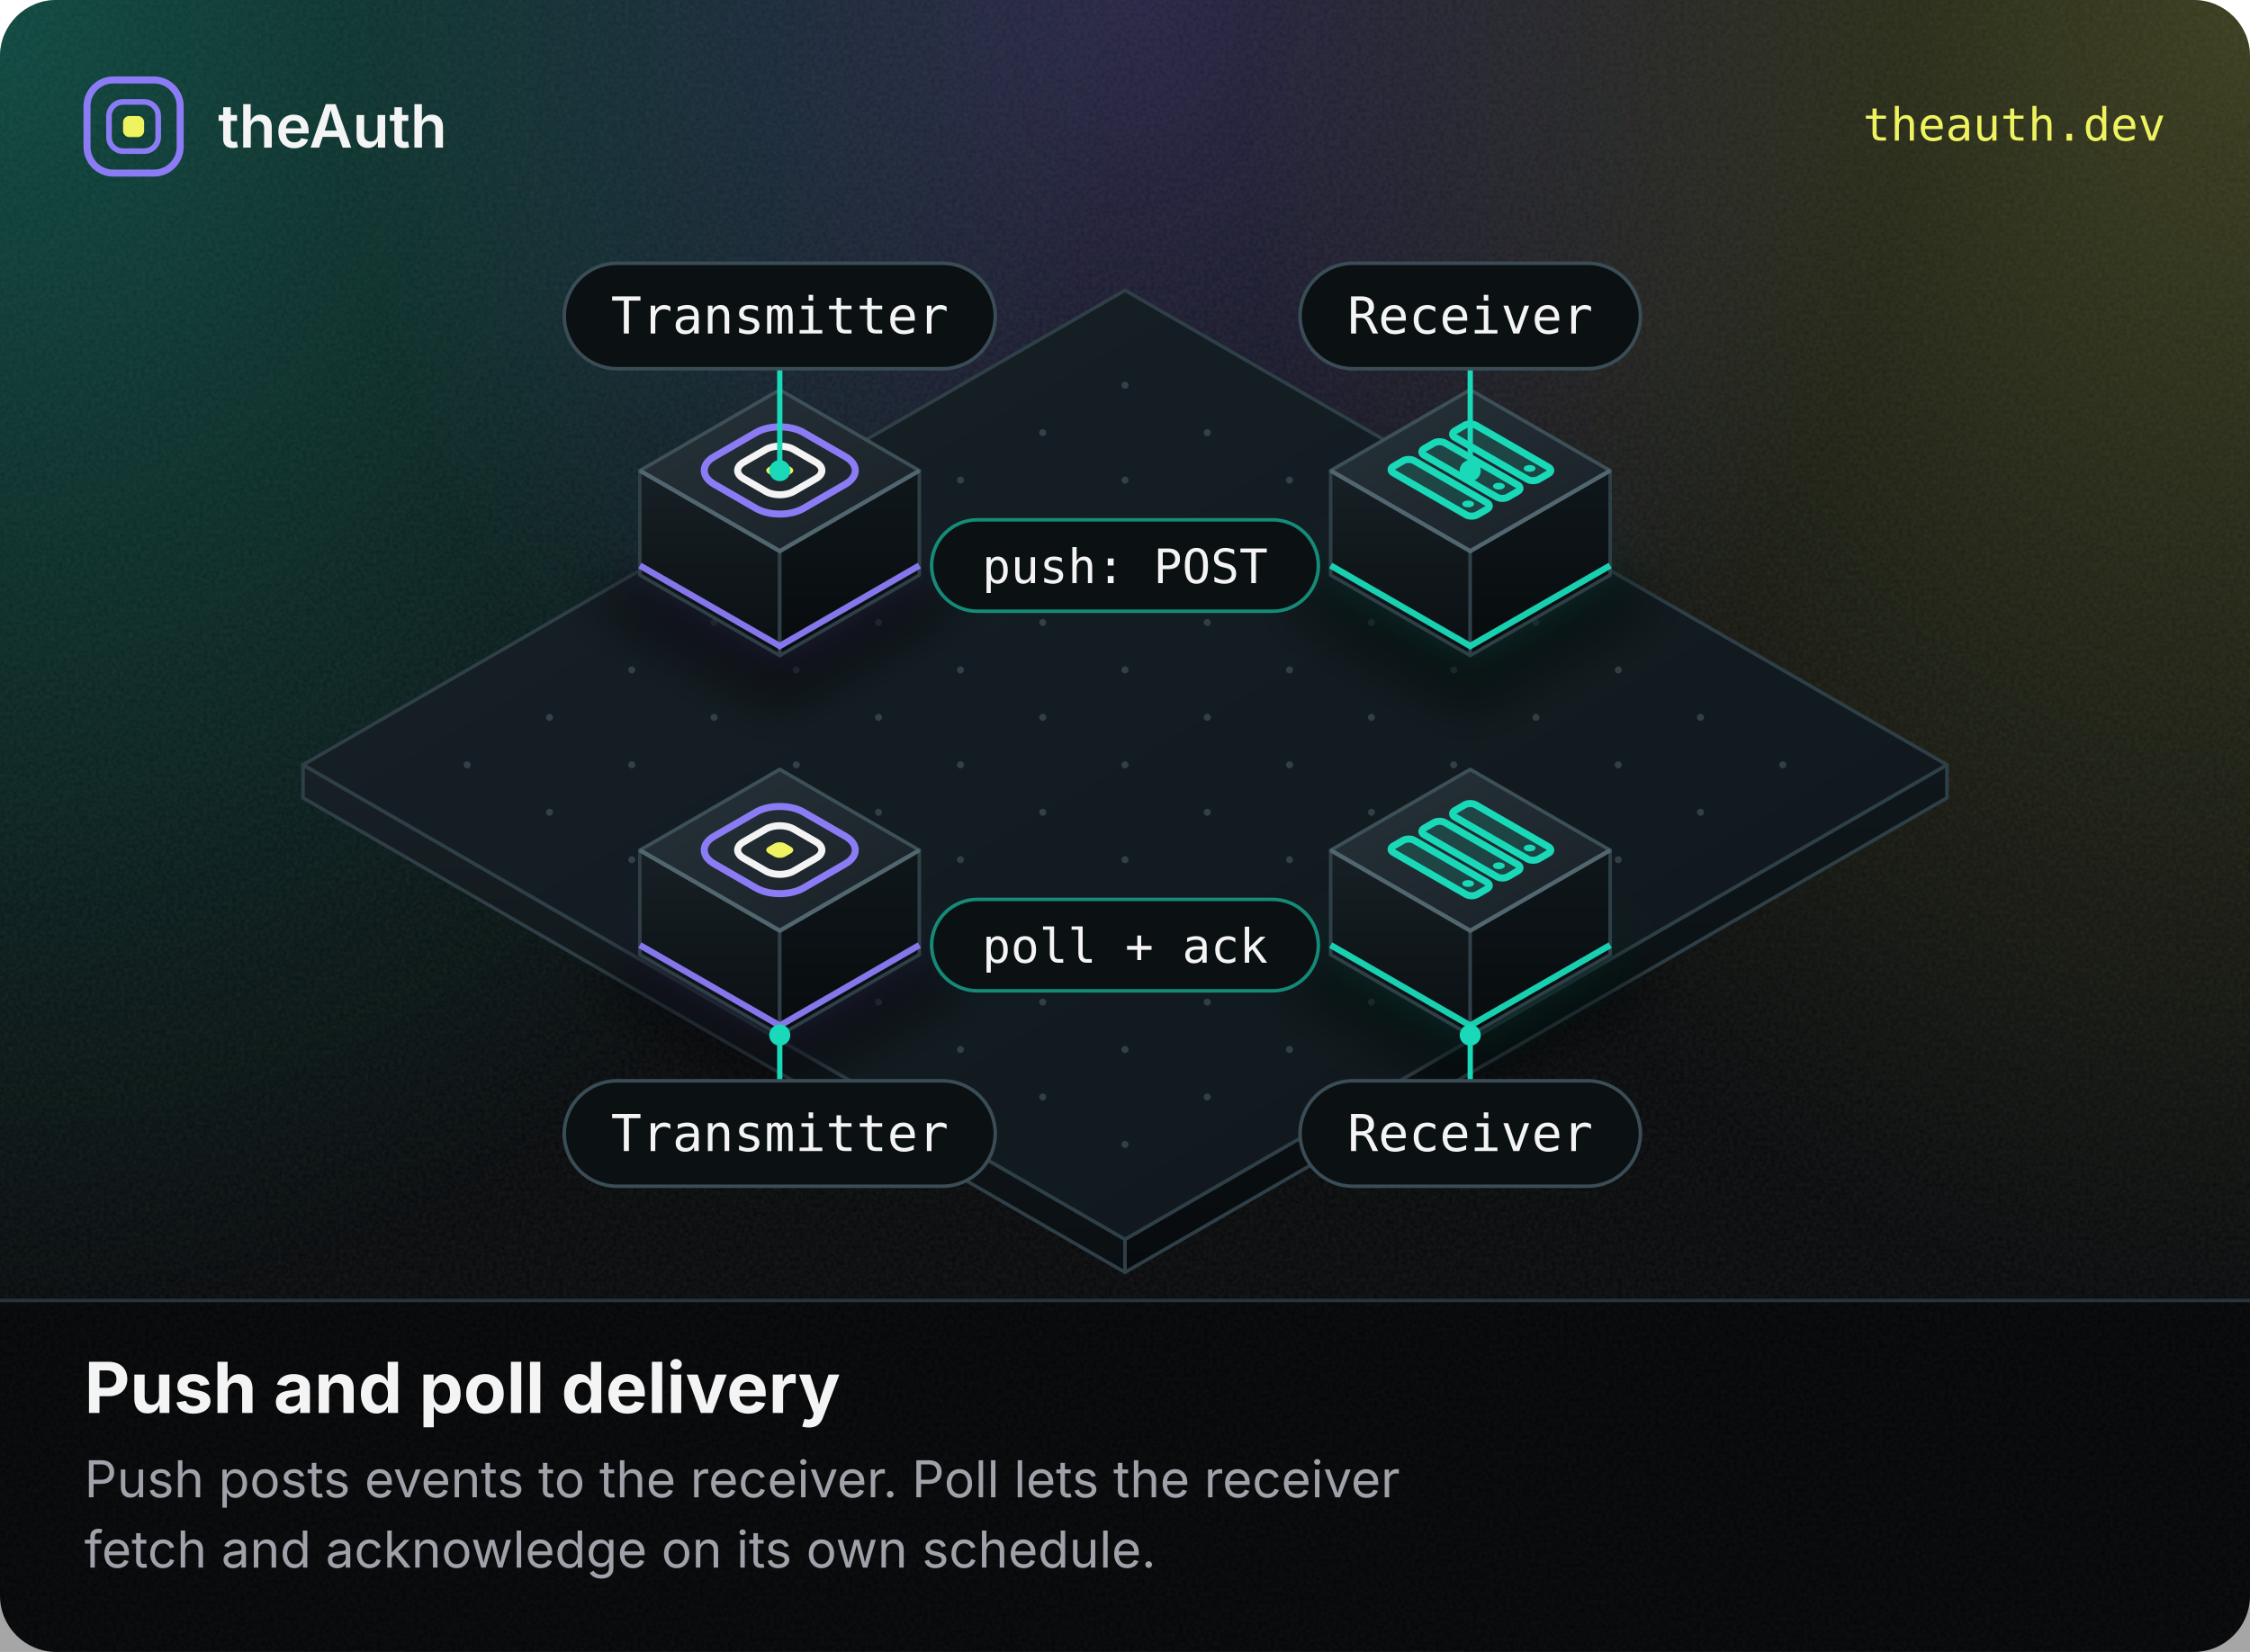
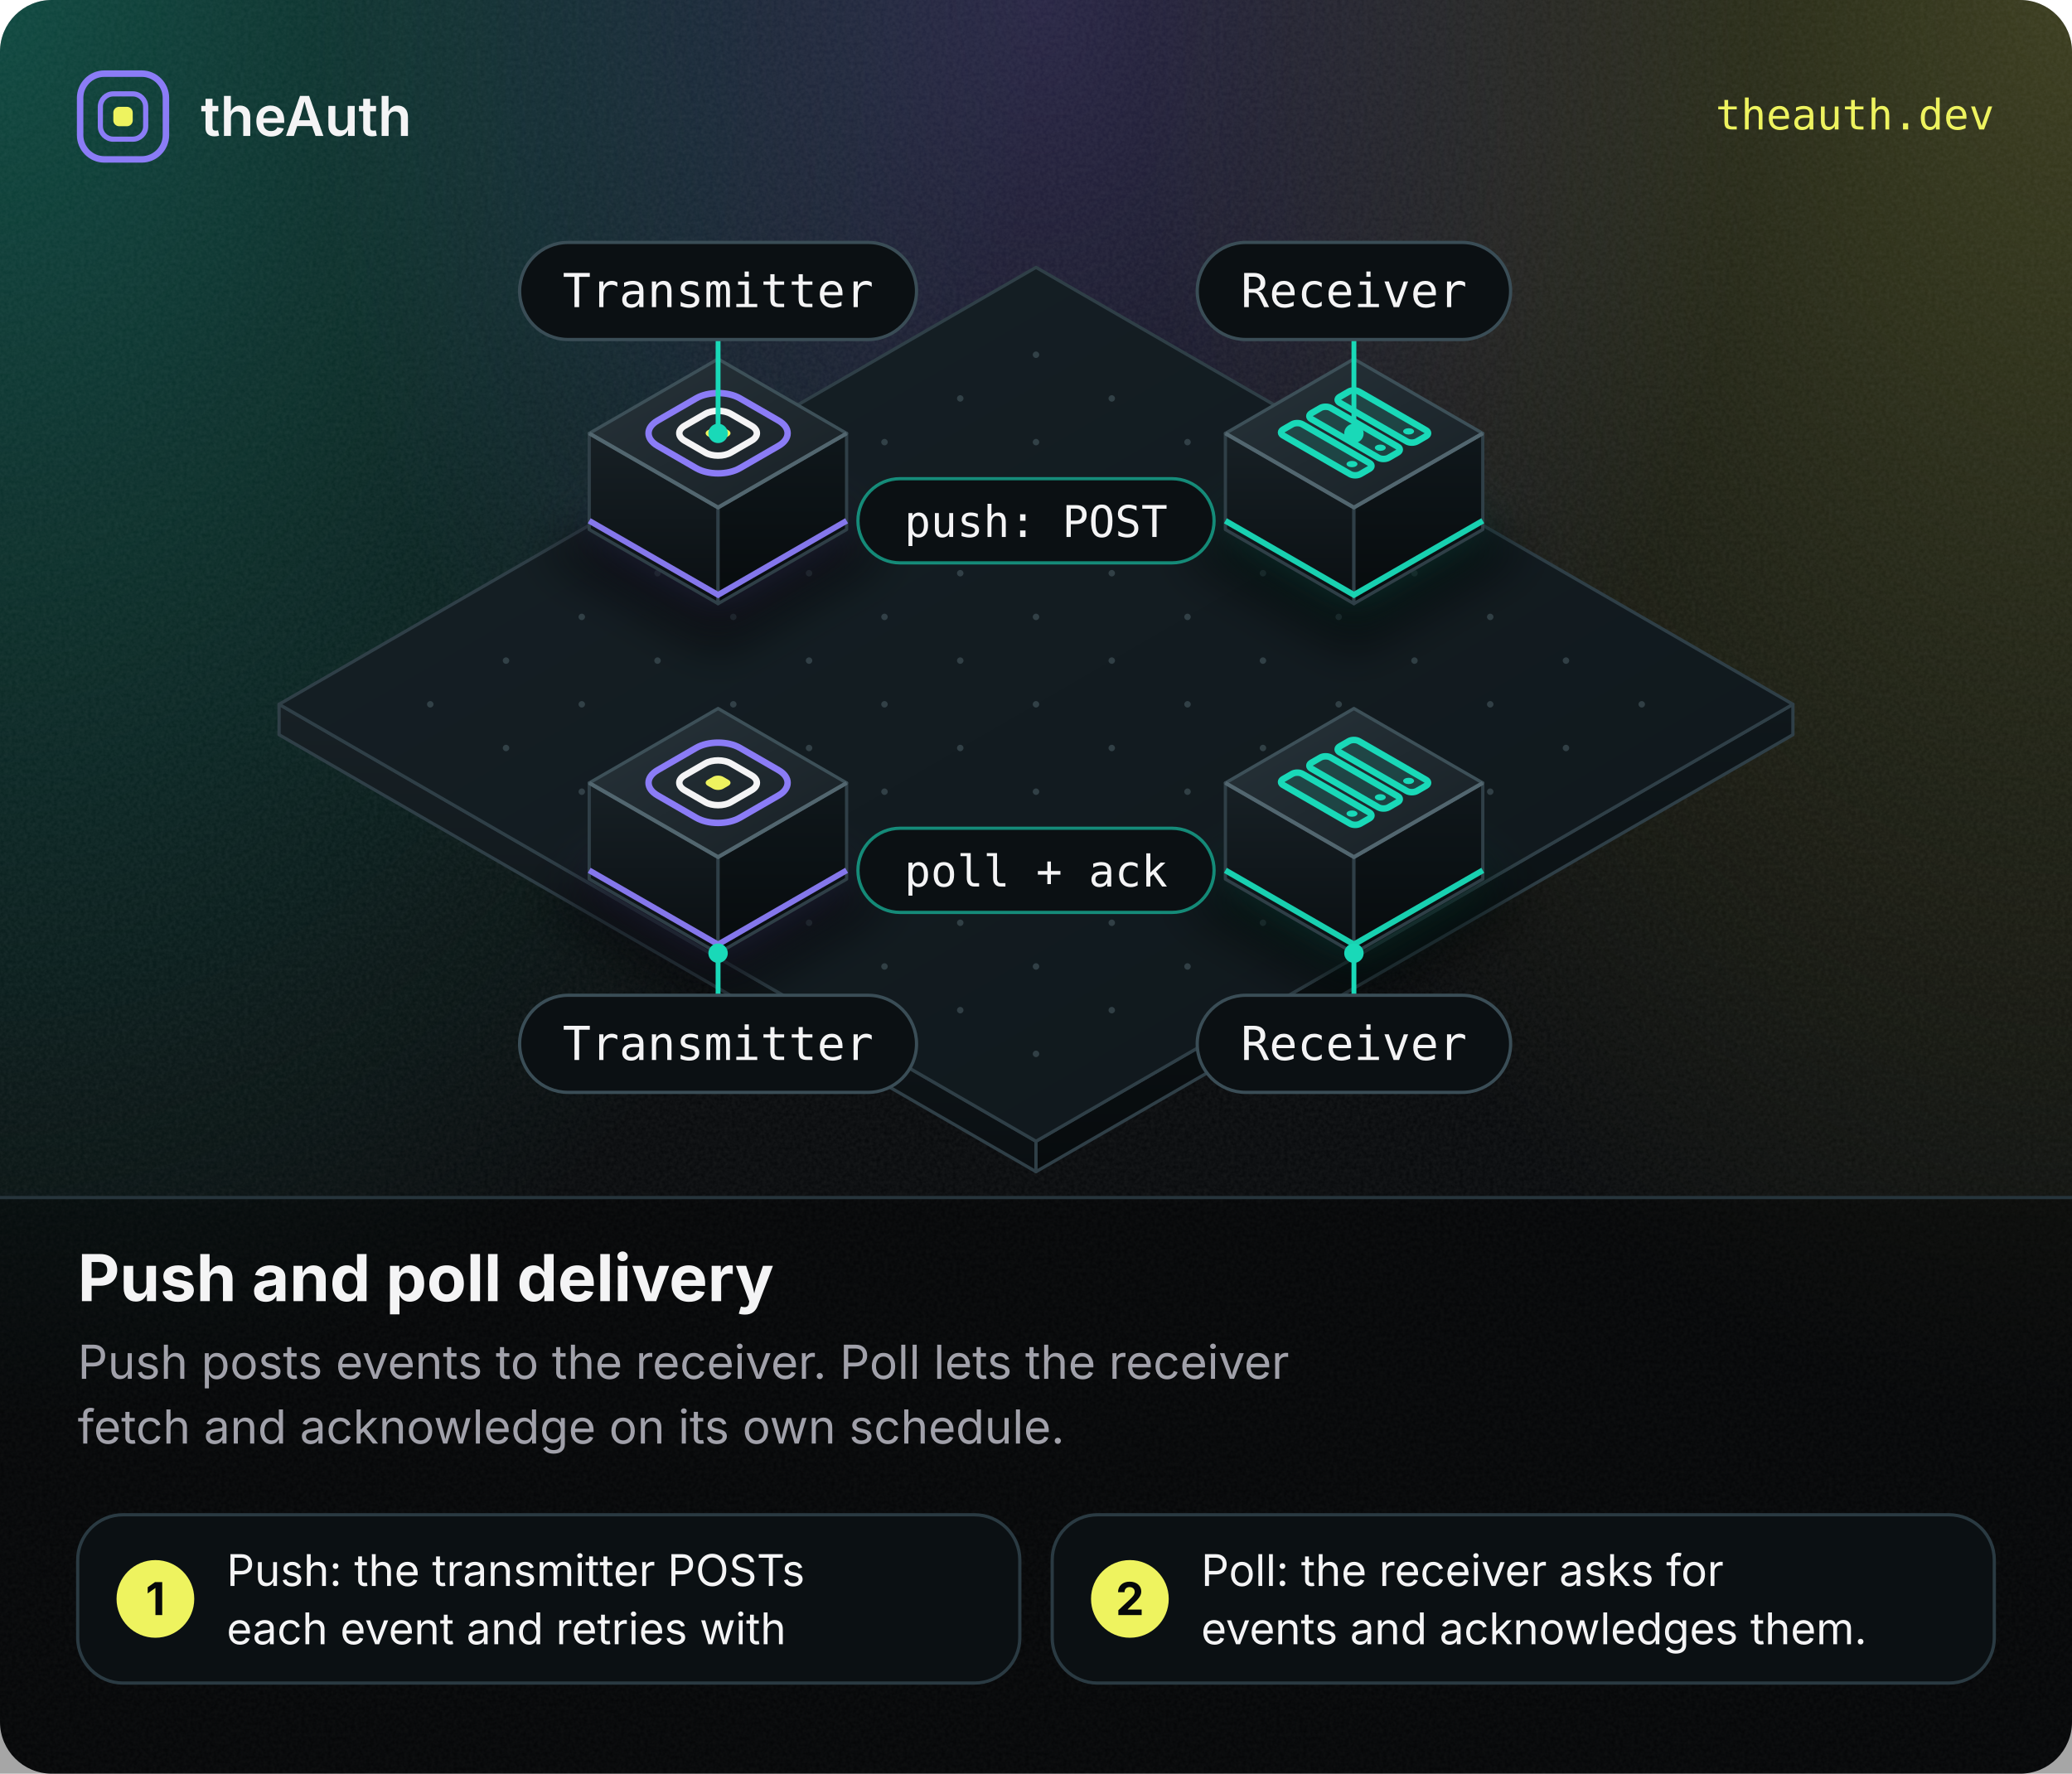
- <svg xmlns="http://www.w3.org/2000/svg" viewBox="0 0 640 470" preserveAspectRatio="xMidYMid meet" role="img" aria-labelledby="t d" font-family="Inter,ui-sans-serif,system-ui,-apple-system,Segoe UI,Roboto,sans-serif">
+ <svg xmlns="http://www.w3.org/2000/svg" viewBox="0 0 640 548" preserveAspectRatio="xMidYMid meet" role="img" aria-labelledby="t d" font-family="Inter,ui-sans-serif,system-ui,-apple-system,Segoe UI,Roboto,sans-serif">
  <defs>
-     <radialGradient id="g1" cx="0" cy="0" r="1" gradientUnits="userSpaceOnUse" gradientTransform="translate(0 0) scale(320 376)">
+     <radialGradient id="g1" cx="0" cy="0" r="1" gradientUnits="userSpaceOnUse" gradientTransform="translate(0 0) scale(320 438.4)">
      <stop stop-color="#19d9b8" stop-opacity=".30" />
      <stop offset="1" stop-color="#19d9b8" stop-opacity="0" />
    </radialGradient>
-     <radialGradient id="g2" cx="0" cy="0" r="1" gradientUnits="userSpaceOnUse" gradientTransform="translate(320 0) scale(224 282)">
+     <radialGradient id="g2" cx="0" cy="0" r="1" gradientUnits="userSpaceOnUse" gradientTransform="translate(320 0) scale(224 328.8)">
      <stop stop-color="#8b7cf6" stop-opacity=".24" />
      <stop offset="1" stop-color="#8b7cf6" stop-opacity="0" />
    </radialGradient>
-     <radialGradient id="g3" cx="0" cy="0" r="1" gradientUnits="userSpaceOnUse" gradientTransform="translate(640 0) scale(288 376)">
+     <radialGradient id="g3" cx="0" cy="0" r="1" gradientUnits="userSpaceOnUse" gradientTransform="translate(640 0) scale(288 438.4)">
      <stop stop-color="#eef35f" stop-opacity=".22" />
      <stop offset="1" stop-color="#eef35f" stop-opacity="0" />
    </radialGradient>
    <linearGradient id="tf" x1="0" y1="0" x2="1" y2="1">
      <stop stop-color="#27333a" />
      <stop offset="1" stop-color="#182025" />
    </linearGradient>
    <linearGradient id="lf" x1="0" y1="0" x2="0" y2="1">
      <stop stop-color="#172025" />
      <stop offset="1" stop-color="#0a0f12" />
    </linearGradient>
    <linearGradient id="rf" x1="0" y1="0" x2="0" y2="1">
      <stop stop-color="#0f171b" />
      <stop offset="1" stop-color="#070b0d" />
    </linearGradient>
    <linearGradient id="pf" x1="0" y1="0" x2="1" y2="1">
      <stop stop-color="#162026" />
      <stop offset="1" stop-color="#0f171b" />
    </linearGradient>
+     <marker id="mt" viewBox="0 0 10 10" refX="8" refY="5" markerWidth="8" markerHeight="8" orient="auto-start-reverse">
+       <path d="M1 1L9 5L1 9" fill="none" stroke="#19d9b8" stroke-width="2" stroke-linecap="round" stroke-linejoin="round" />
+     </marker>
+     <marker id="ml" viewBox="0 0 10 10" refX="8" refY="5" markerWidth="8" markerHeight="8" orient="auto-start-reverse">
+       <path d="M1 1L9 5L1 9" fill="none" stroke="#eef35f" stroke-width="2" stroke-linecap="round" stroke-linejoin="round" />
+     </marker>
+     <marker id="mp" viewBox="0 0 10 10" refX="8" refY="5" markerWidth="8" markerHeight="8" orient="auto-start-reverse">
+       <path d="M1 1L9 5L1 9" fill="none" stroke="#8b7cf6" stroke-width="2" stroke-linecap="round" stroke-linejoin="round" />
+     </marker>
+     <marker id="mr" viewBox="0 0 10 10" refX="8" refY="5" markerWidth="8" markerHeight="8" orient="auto-start-reverse">
+       <path d="M1 1L9 5L1 9" fill="none" stroke="#f87171" stroke-width="2" stroke-linecap="round" stroke-linejoin="round" />
+     </marker>
+     <style>.flow{animation:flow 1.8s linear infinite}@keyframes flow{to{stroke-dashoffset:-20}}@media (prefers-reduced-motion:reduce){.flow{animation:none}}</style>
    <filter id="bl" x="-30%" y="-30%" width="160%" height="160%">
      <feGaussianBlur stdDeviation="7" />
    </filter>
    <filter id="n" x="0" y="0" width="100%" height="100%">
      <feTurbulence type="fractalNoise" baseFrequency=".85" numOctaves="2" seed="11" stitchTiles="stitch" />
      <feColorMatrix values="0 0 0 0 1  0 0 0 0 1  0 0 0 0 1  0 0 0 .7 0" />
    </filter>
  </defs>
-   <rect width="640" height="470" rx="16" fill="#06080a" />
-   <rect width="640" height="470" rx="16" fill="url(#g1)" />
-   <rect width="640" height="470" rx="16" fill="url(#g2)" />
-   <rect width="640" height="470" rx="16" fill="url(#g3)" />
-   <rect width="640" height="470" rx="16" filter="url(#n)" opacity=".10" />
+   <rect width="640" height="548" rx="16" fill="#06080a" />
+   <rect width="640" height="548" rx="16" fill="url(#g1)" />
+   <rect width="640" height="548" rx="16" fill="url(#g2)" />
+   <rect width="640" height="548" rx="16" fill="url(#g3)" />
+   <rect width="640" height="548" rx="16" filter="url(#n)" opacity=".10" />
  <polygon points="86.2,227 320,362 320,352.6 86.2,217.6" fill="url(#lf)" stroke="#2f3f47" stroke-width="1" stroke-linejoin="round" />
  <polygon points="553.8,227 320,362 320,352.6 553.8,217.6" fill="url(#rf)" stroke="#2f3f47" stroke-width="1" stroke-linejoin="round" />
  <polygon points="320,82.6 553.8,217.6 320,352.6 86.2,217.6" fill="url(#pf)" stroke="#2f3f47" stroke-width="1" stroke-linejoin="round" />
  <circle cx="320" cy="109.6" r="1" fill="#46585f" opacity=".6" />
  <circle cx="296.6" cy="123.1" r="1" fill="#46585f" opacity=".6" />
  <circle cx="273.2" cy="136.6" r="1" fill="#46585f" opacity=".6" />
  <circle cx="249.9" cy="150.1" r="1" fill="#46585f" opacity=".6" />
  <circle cx="226.5" cy="163.6" r="1" fill="#46585f" opacity=".6" />
  <circle cx="203.1" cy="177.1" r="1" fill="#46585f" opacity=".6" />
  <circle cx="179.7" cy="190.6" r="1" fill="#46585f" opacity=".6" />
  <circle cx="156.3" cy="204.1" r="1" fill="#46585f" opacity=".6" />
  <circle cx="132.9" cy="217.6" r="1" fill="#46585f" opacity=".6" />
  <circle cx="343.4" cy="123.1" r="1" fill="#46585f" opacity=".6" />
  <circle cx="320" cy="136.6" r="1" fill="#46585f" opacity=".6" />
  <circle cx="296.6" cy="150.1" r="1" fill="#46585f" opacity=".6" />
  <circle cx="273.2" cy="163.6" r="1" fill="#46585f" opacity=".6" />
  <circle cx="249.9" cy="177.1" r="1" fill="#46585f" opacity=".6" />
  <circle cx="226.5" cy="190.6" r="1" fill="#46585f" opacity=".6" />
  <circle cx="203.1" cy="204.1" r="1" fill="#46585f" opacity=".6" />
  <circle cx="179.7" cy="217.6" r="1" fill="#46585f" opacity=".6" />
  <circle cx="156.3" cy="231.1" r="1" fill="#46585f" opacity=".6" />
  <circle cx="366.8" cy="136.6" r="1" fill="#46585f" opacity=".6" />
  <circle cx="343.4" cy="150.1" r="1" fill="#46585f" opacity=".6" />
  <circle cx="320" cy="163.6" r="1" fill="#46585f" opacity=".6" />
  <circle cx="296.6" cy="177.1" r="1" fill="#46585f" opacity=".6" />
  <circle cx="273.2" cy="190.6" r="1" fill="#46585f" opacity=".6" />
  <circle cx="249.9" cy="204.1" r="1" fill="#46585f" opacity=".6" />
  <circle cx="226.5" cy="217.6" r="1" fill="#46585f" opacity=".6" />
  <circle cx="203.1" cy="231.1" r="1" fill="#46585f" opacity=".6" />
  <circle cx="179.7" cy="244.6" r="1" fill="#46585f" opacity=".6" />
  <circle cx="390.1" cy="150.1" r="1" fill="#46585f" opacity=".6" />
  <circle cx="366.8" cy="163.6" r="1" fill="#46585f" opacity=".6" />
  <circle cx="343.4" cy="177.1" r="1" fill="#46585f" opacity=".6" />
  <circle cx="320" cy="190.6" r="1" fill="#46585f" opacity=".6" />
  <circle cx="296.6" cy="204.1" r="1" fill="#46585f" opacity=".6" />
  <circle cx="273.2" cy="217.6" r="1" fill="#46585f" opacity=".6" />
  <circle cx="249.9" cy="231.1" r="1" fill="#46585f" opacity=".6" />
  <circle cx="226.5" cy="244.6" r="1" fill="#46585f" opacity=".6" />
  <circle cx="203.1" cy="258.1" r="1" fill="#46585f" opacity=".6" />
  <circle cx="413.5" cy="163.6" r="1" fill="#46585f" opacity=".6" />
  <circle cx="390.1" cy="177.1" r="1" fill="#46585f" opacity=".6" />
  <circle cx="366.8" cy="190.6" r="1" fill="#46585f" opacity=".6" />
  <circle cx="343.4" cy="204.1" r="1" fill="#46585f" opacity=".6" />
  <circle cx="320" cy="217.6" r="1" fill="#46585f" opacity=".6" />
  <circle cx="296.6" cy="231.1" r="1" fill="#46585f" opacity=".6" />
  <circle cx="273.2" cy="244.6" r="1" fill="#46585f" opacity=".6" />
  <circle cx="249.9" cy="258.1" r="1" fill="#46585f" opacity=".6" />
  <circle cx="226.5" cy="271.6" r="1" fill="#46585f" opacity=".6" />
  <circle cx="436.9" cy="177.1" r="1" fill="#46585f" opacity=".6" />
  <circle cx="413.5" cy="190.6" r="1" fill="#46585f" opacity=".6" />
  <circle cx="390.1" cy="204.1" r="1" fill="#46585f" opacity=".6" />
  <circle cx="366.8" cy="217.6" r="1" fill="#46585f" opacity=".6" />
  <circle cx="343.4" cy="231.1" r="1" fill="#46585f" opacity=".6" />
  <circle cx="320" cy="244.6" r="1" fill="#46585f" opacity=".6" />
  <circle cx="296.6" cy="258.1" r="1" fill="#46585f" opacity=".6" />
  <circle cx="273.2" cy="271.6" r="1" fill="#46585f" opacity=".6" />
  <circle cx="249.9" cy="285.1" r="1" fill="#46585f" opacity=".6" />
  <circle cx="460.3" cy="190.6" r="1" fill="#46585f" opacity=".6" />
  <circle cx="436.9" cy="204.1" r="1" fill="#46585f" opacity=".6" />
  <circle cx="413.5" cy="217.6" r="1" fill="#46585f" opacity=".6" />
  <circle cx="390.1" cy="231.1" r="1" fill="#46585f" opacity=".6" />
  <circle cx="366.8" cy="244.6" r="1" fill="#46585f" opacity=".6" />
  <circle cx="343.4" cy="258.1" r="1" fill="#46585f" opacity=".6" />
  <circle cx="320" cy="271.6" r="1" fill="#46585f" opacity=".6" />
  <circle cx="296.6" cy="285.1" r="1" fill="#46585f" opacity=".6" />
  <circle cx="273.2" cy="298.6" r="1" fill="#46585f" opacity=".6" />
  <circle cx="483.7" cy="204.1" r="1" fill="#46585f" opacity=".6" />
  <circle cx="460.3" cy="217.6" r="1" fill="#46585f" opacity=".6" />
  <circle cx="436.9" cy="231.1" r="1" fill="#46585f" opacity=".6" />
  <circle cx="413.5" cy="244.6" r="1" fill="#46585f" opacity=".6" />
  <circle cx="390.1" cy="258.1" r="1" fill="#46585f" opacity=".6" />
  <circle cx="366.8" cy="271.6" r="1" fill="#46585f" opacity=".6" />
  <circle cx="343.4" cy="285.1" r="1" fill="#46585f" opacity=".6" />
  <circle cx="320" cy="298.6" r="1" fill="#46585f" opacity=".6" />
  <circle cx="296.6" cy="312.1" r="1" fill="#46585f" opacity=".6" />
  <circle cx="507.1" cy="217.6" r="1" fill="#46585f" opacity=".6" />
  <circle cx="483.7" cy="231.1" r="1" fill="#46585f" opacity=".6" />
  <circle cx="460.3" cy="244.6" r="1" fill="#46585f" opacity=".6" />
  <circle cx="436.9" cy="258.1" r="1" fill="#46585f" opacity=".6" />
  <circle cx="413.5" cy="271.6" r="1" fill="#46585f" opacity=".6" />
  <circle cx="390.1" cy="285.1" r="1" fill="#46585f" opacity=".6" />
  <circle cx="366.8" cy="298.6" r="1" fill="#46585f" opacity=".6" />
  <circle cx="343.4" cy="312.1" r="1" fill="#46585f" opacity=".6" />
  <circle cx="320" cy="325.6" r="1" fill="#46585f" opacity=".6" />
  <polygon points="221.8,139.8 274.6,170.3 221.8,200.8 169,170.3" fill="#000" opacity=".6" filter="url(#bl)" />
  <polygon points="221.8,137.9 266.2,163.6 221.8,189.2 177.4,163.6" fill="#8b7cf6" opacity=".16" filter="url(#bl)" />
  <polygon points="182,163.6 221.8,186.5 221.8,156.8 182,133.9" fill="url(#lf)" stroke="#2f3f47" stroke-width="1" stroke-linejoin="round" />
  <polygon points="261.5,163.6 221.8,186.5 221.8,156.8 261.5,133.9" fill="url(#rf)" stroke="#2f3f47" stroke-width="1" stroke-linejoin="round" />
  <polygon points="221.8,110.9 261.5,133.9 221.8,156.8 182,133.9" fill="url(#tf)" stroke="#3d5058" stroke-width="1" stroke-linejoin="round" />
  <polyline points="182,133.9 221.8,156.8 261.5,133.9" fill="none" stroke="#52666f" stroke-width="1.2" />
  <polyline points="182,160.9 221.8,183.8 261.5,160.9" fill="none" stroke="#8b7cf6" stroke-width="1.8" opacity=".95" />
  <g transform="matrix(39.749 22.95 -39.749 22.95 221.8 110.9)" fill="none" stroke-width="2" stroke-linecap="round" stroke-linejoin="round" style="vector-effect:non-scaling-stroke">
    <rect vector-effect="non-scaling-stroke" x=".18" y=".18" width=".64" height=".64" rx=".17" fill="none" stroke="#8b7cf6" />
    <rect vector-effect="non-scaling-stroke" x=".32" y=".32" width=".36" height=".36" rx=".1" fill="none" stroke="#f4f4f5" />
    <rect vector-effect="non-scaling-stroke" x=".44" y=".44" width=".12" height=".12" rx=".04" fill="#eef35f" stroke="none" />
  </g>
  <polygon points="418.2,139.8 471,170.3 418.2,200.8 365.4,170.3" fill="#000" opacity=".6" filter="url(#bl)" />
  <polygon points="418.2,137.9 462.6,163.6 418.2,189.2 373.8,163.6" fill="#19d9b8" opacity=".16" filter="url(#bl)" />
  <polygon points="378.5,163.6 418.2,186.5 418.2,156.8 378.5,133.9" fill="url(#lf)" stroke="#2f3f47" stroke-width="1" stroke-linejoin="round" />
  <polygon points="458,163.6 418.2,186.5 418.2,156.8 458,133.9" fill="url(#rf)" stroke="#2f3f47" stroke-width="1" stroke-linejoin="round" />
  <polygon points="418.2,110.9 458,133.9 418.2,156.8 378.5,133.9" fill="url(#tf)" stroke="#3d5058" stroke-width="1" stroke-linejoin="round" />
  <polyline points="378.5,133.9 418.2,156.8 458,133.9" fill="none" stroke="#52666f" stroke-width="1.2" />
  <polyline points="378.5,160.9 418.2,183.8 458,160.9" fill="none" stroke="#19d9b8" stroke-width="1.8" opacity=".95" />
  <g transform="matrix(39.749 22.95 -39.749 22.95 418.2 110.9)" fill="none" stroke-width="2" stroke-linecap="round" stroke-linejoin="round" style="vector-effect:non-scaling-stroke">
    <rect vector-effect="non-scaling-stroke" x=".2" y="0.2" width=".6" height=".15" rx=".04" fill="#19d9b8" fill-opacity=".16" stroke="#19d9b8" />
    <circle vector-effect="non-scaling-stroke" cx=".7" cy="0.275" r=".03" fill="#19d9b8" stroke="none" />
    <rect vector-effect="non-scaling-stroke" x=".2" y="0.42" width=".6" height=".15" rx=".04" fill="#19d9b8" fill-opacity=".16" stroke="#19d9b8" />
    <circle vector-effect="non-scaling-stroke" cx=".7" cy="0.495" r=".03" fill="#19d9b8" stroke="none" />
    <rect vector-effect="non-scaling-stroke" x=".2" y="0.64" width=".6" height=".15" rx=".04" fill="#19d9b8" fill-opacity=".16" stroke="#19d9b8" />
    <circle vector-effect="non-scaling-stroke" cx=".7" cy="0.715" r=".03" fill="#19d9b8" stroke="none" />
  </g>
  <polygon points="221.8,247.8 274.6,278.3 221.8,308.8 169,278.3" fill="#000" opacity=".6" filter="url(#bl)" />
  <polygon points="221.8,245.9 266.2,271.6 221.8,297.2 177.4,271.6" fill="#8b7cf6" opacity=".16" filter="url(#bl)" />
  <polygon points="182,271.6 221.8,294.5 221.8,264.8 182,241.9" fill="url(#lf)" stroke="#2f3f47" stroke-width="1" stroke-linejoin="round" />
  <polygon points="261.5,271.6 221.8,294.5 221.8,264.8 261.5,241.9" fill="url(#rf)" stroke="#2f3f47" stroke-width="1" stroke-linejoin="round" />
  <polygon points="221.8,218.9 261.5,241.9 221.8,264.8 182,241.9" fill="url(#tf)" stroke="#3d5058" stroke-width="1" stroke-linejoin="round" />
  <polyline points="182,241.9 221.8,264.8 261.5,241.9" fill="none" stroke="#52666f" stroke-width="1.2" />
  <polyline points="182,268.9 221.8,291.8 261.5,268.9" fill="none" stroke="#8b7cf6" stroke-width="1.8" opacity=".95" />
  <g transform="matrix(39.749 22.95 -39.749 22.95 221.8 218.9)" fill="none" stroke-width="2" stroke-linecap="round" stroke-linejoin="round" style="vector-effect:non-scaling-stroke">
    <rect vector-effect="non-scaling-stroke" x=".18" y=".18" width=".64" height=".64" rx=".17" fill="none" stroke="#8b7cf6" />
    <rect vector-effect="non-scaling-stroke" x=".32" y=".32" width=".36" height=".36" rx=".1" fill="none" stroke="#f4f4f5" />
    <rect vector-effect="non-scaling-stroke" x=".44" y=".44" width=".12" height=".12" rx=".04" fill="#eef35f" stroke="none" />
  </g>
  <polygon points="418.2,247.8 471,278.3 418.2,308.8 365.4,278.3" fill="#000" opacity=".6" filter="url(#bl)" />
  <polygon points="418.2,245.9 462.6,271.6 418.2,297.2 373.8,271.6" fill="#19d9b8" opacity=".16" filter="url(#bl)" />
  <polygon points="378.5,271.6 418.2,294.5 418.2,264.8 378.5,241.9" fill="url(#lf)" stroke="#2f3f47" stroke-width="1" stroke-linejoin="round" />
  <polygon points="458,271.6 418.2,294.5 418.2,264.8 458,241.9" fill="url(#rf)" stroke="#2f3f47" stroke-width="1" stroke-linejoin="round" />
  <polygon points="418.2,218.9 458,241.9 418.2,264.8 378.5,241.9" fill="url(#tf)" stroke="#3d5058" stroke-width="1" stroke-linejoin="round" />
  <polyline points="378.5,241.9 418.2,264.8 458,241.9" fill="none" stroke="#52666f" stroke-width="1.2" />
  <polyline points="378.5,268.9 418.2,291.8 458,268.9" fill="none" stroke="#19d9b8" stroke-width="1.8" opacity=".95" />
  <g transform="matrix(39.749 22.95 -39.749 22.95 418.2 218.9)" fill="none" stroke-width="2" stroke-linecap="round" stroke-linejoin="round" style="vector-effect:non-scaling-stroke">
    <rect vector-effect="non-scaling-stroke" x=".2" y="0.2" width=".6" height=".15" rx=".04" fill="#19d9b8" fill-opacity=".16" stroke="#19d9b8" />
    <circle vector-effect="non-scaling-stroke" cx=".7" cy="0.275" r=".03" fill="#19d9b8" stroke="none" />
    <rect vector-effect="non-scaling-stroke" x=".2" y="0.42" width=".6" height=".15" rx=".04" fill="#19d9b8" fill-opacity=".16" stroke="#19d9b8" />
    <circle vector-effect="non-scaling-stroke" cx=".7" cy="0.495" r=".03" fill="#19d9b8" stroke="none" />
    <rect vector-effect="non-scaling-stroke" x=".2" y="0.64" width=".6" height=".15" rx=".04" fill="#19d9b8" fill-opacity=".16" stroke="#19d9b8" />
    <circle vector-effect="non-scaling-stroke" cx=".7" cy="0.715" r=".03" fill="#19d9b8" stroke="none" />
  </g>
-   <polyline points="273.2,160.9 366.8,160.9" fill="none" stroke="#eef35f" stroke-width="2.2" stroke-dasharray="1 7" stroke-linecap="round" stroke-linejoin="round" />
-   <circle cx="366.8" cy="160.9" r="4" fill="#eef35f" />
-   <circle cx="273.2" cy="160.9" r="3" fill="#eef35f" opacity=".7" />
-   <polyline points="366.8,268.9 273.2,268.9" fill="none" stroke="#19d9b8" stroke-width="2.2" stroke-dasharray="1 7" stroke-linecap="round" stroke-linejoin="round" />
-   <circle cx="273.2" cy="268.9" r="4" fill="#19d9b8" />
-   <circle cx="366.8" cy="268.9" r="3" fill="#19d9b8" opacity=".7" />
+   <polyline points="273.2,160.9 366.8,160.9" fill="none" stroke="#eef35f" stroke-opacity=".25" stroke-width="6" stroke-linecap="round" stroke-linejoin="round" />
+   <polyline class="flow" points="273.2,160.9 366.8,160.9" fill="none" stroke="#eef35f" stroke-width="2.4" stroke-dasharray="2 8" stroke-linecap="round" stroke-linejoin="round" marker-end="url(#ml)" />
+   <circle cx="273.2" cy="160.9" r="4" fill="#eef35f" />
+   <polyline points="366.8,268.9 273.2,268.9" fill="none" stroke="#19d9b8" stroke-opacity=".25" stroke-width="6" stroke-linecap="round" stroke-linejoin="round" />
+   <polyline class="flow" points="366.8,268.9 273.2,268.9" fill="none" stroke="#19d9b8" stroke-width="2.4" stroke-dasharray="2 8" stroke-linecap="round" stroke-linejoin="round" marker-end="url(#mt)" />
+   <circle cx="366.8" cy="268.9" r="4" fill="#19d9b8" />
  <rect x="265" y="147.9" width="110" height="26" rx="13" fill="#0b1013" stroke="#19d9b8" stroke-opacity=".6" />
  <text x="320" y="165.9" text-anchor="middle" font-size="13.5" fill="#f4f4f5" font-family="ui-monospace,JetBrains Mono,Menlo,Consolas,monospace">push: POST</text>
  <rect x="265" y="255.9" width="110" height="26" rx="13" fill="#0b1013" stroke="#19d9b8" stroke-opacity=".6" />
  <text x="320" y="273.9" text-anchor="middle" font-size="13.5" fill="#f4f4f5" font-family="ui-monospace,JetBrains Mono,Menlo,Consolas,monospace">poll + ack</text>
  <line x1="221.8" y1="104.9" x2="221.8" y2="133.9" stroke="#19d9b8" stroke-width="1.5" />
  <circle cx="221.8" cy="133.9" r="3" fill="#19d9b8" />
  <rect x="160.5" y="74.9" width="122.6" height="30" rx="15" fill="#0b1013" stroke="#3a4d56" />
  <text x="221.8" y="94.9" text-anchor="middle" font-size="14.5" fill="#f4f4f5" font-family="ui-monospace,JetBrains Mono,Menlo,Consolas,monospace">Transmitter</text>
  <line x1="418.2" y1="104.9" x2="418.2" y2="133.9" stroke="#19d9b8" stroke-width="1.5" />
  <circle cx="418.2" cy="133.9" r="3" fill="#19d9b8" />
  <rect x="369.8" y="74.9" width="96.8" height="30" rx="15" fill="#0b1013" stroke="#3a4d56" />
  <text x="418.2" y="94.9" text-anchor="middle" font-size="14.5" fill="#f4f4f5" font-family="ui-monospace,JetBrains Mono,Menlo,Consolas,monospace">Receiver</text>
  <line x1="221.8" y1="294.5" x2="221.8" y2="307.5" stroke="#19d9b8" stroke-width="1.5" />
  <circle cx="221.8" cy="294.5" r="3" fill="#19d9b8" />
  <rect x="160.5" y="307.5" width="122.6" height="30" rx="15" fill="#0b1013" stroke="#3a4d56" />
  <text x="221.8" y="327.5" text-anchor="middle" font-size="14.5" fill="#f4f4f5" font-family="ui-monospace,JetBrains Mono,Menlo,Consolas,monospace">Transmitter</text>
  <line x1="418.2" y1="294.5" x2="418.2" y2="307.5" stroke="#19d9b8" stroke-width="1.5" />
  <circle cx="418.2" cy="294.5" r="3" fill="#19d9b8" />
  <rect x="369.8" y="307.5" width="96.8" height="30" rx="15" fill="#0b1013" stroke="#3a4d56" />
  <text x="418.2" y="327.5" text-anchor="middle" font-size="14.5" fill="#f4f4f5" font-family="ui-monospace,JetBrains Mono,Menlo,Consolas,monospace">Receiver</text>
  <g transform="translate(24 22)">
    <rect x=".75" y=".75" width="26.5" height="26.5" rx="7.5" fill="none" stroke="#8b7cf6" stroke-width="2" />
    <rect x="7" y="7" width="14" height="14" rx="4" fill="none" stroke="#8b7cf6" stroke-width="1.6" />
    <rect x="11" y="11" width="6" height="6" rx="1.8" fill="#eef35f" />
    <text x="38" y="20" font-size="17" font-weight="600" fill="#f4f4f5">theAuth</text>
  </g>
-   <rect x="0" y="370" width="640" height="100" fill="#000" opacity=".35" />
+   <rect x="0" y="370" width="640" height="178" fill="#000" opacity=".35" />
  <line x1="0" y1="370" x2="640" y2="370" stroke="#26343b" />
  <text x="24" y="402" font-size="20" font-weight="650" fill="#f4f4f5">Push and poll delivery</text>
  <text x="24" y="426" font-size="14.5" fill="#a1a1aa">Push posts events to the receiver. Poll lets the receiver</text>
  <text x="24" y="446" font-size="14.5" fill="#a1a1aa">fetch and acknowledge on its own schedule.</text>
+   <rect x="24" y="468" width="291" height="52" rx="14" fill="#0b1013" stroke="#2a3a42" />
+   <circle cx="48" cy="494" r="12" fill="#eef35f" />
+   <text x="48" y="499" text-anchor="middle" font-size="14" font-weight="700" fill="#06080a">1</text>
+   <text x="70" y="490" font-size="13.5" fill="#f4f4f5">Push: the transmitter POSTs</text>
+   <text x="70" y="508" font-size="13.5" fill="#f4f4f5">each event and retries with</text>
+   <rect x="325" y="468" width="291" height="52" rx="14" fill="#0b1013" stroke="#2a3a42" />
+   <circle cx="349" cy="494" r="12" fill="#eef35f" />
+   <text x="349" y="499" text-anchor="middle" font-size="14" font-weight="700" fill="#06080a">2</text>
+   <text x="371" y="490" font-size="13.5" fill="#f4f4f5">Poll: the receiver asks for</text>
+   <text x="371" y="508" font-size="13.5" fill="#f4f4f5">events and acknowledges them.</text>
  <text x="616" y="40" text-anchor="end" font-size="13" fill="#eef35f" font-family="ui-monospace,JetBrains Mono,Menlo,Consolas,monospace">theauth.dev</text>
</svg>
